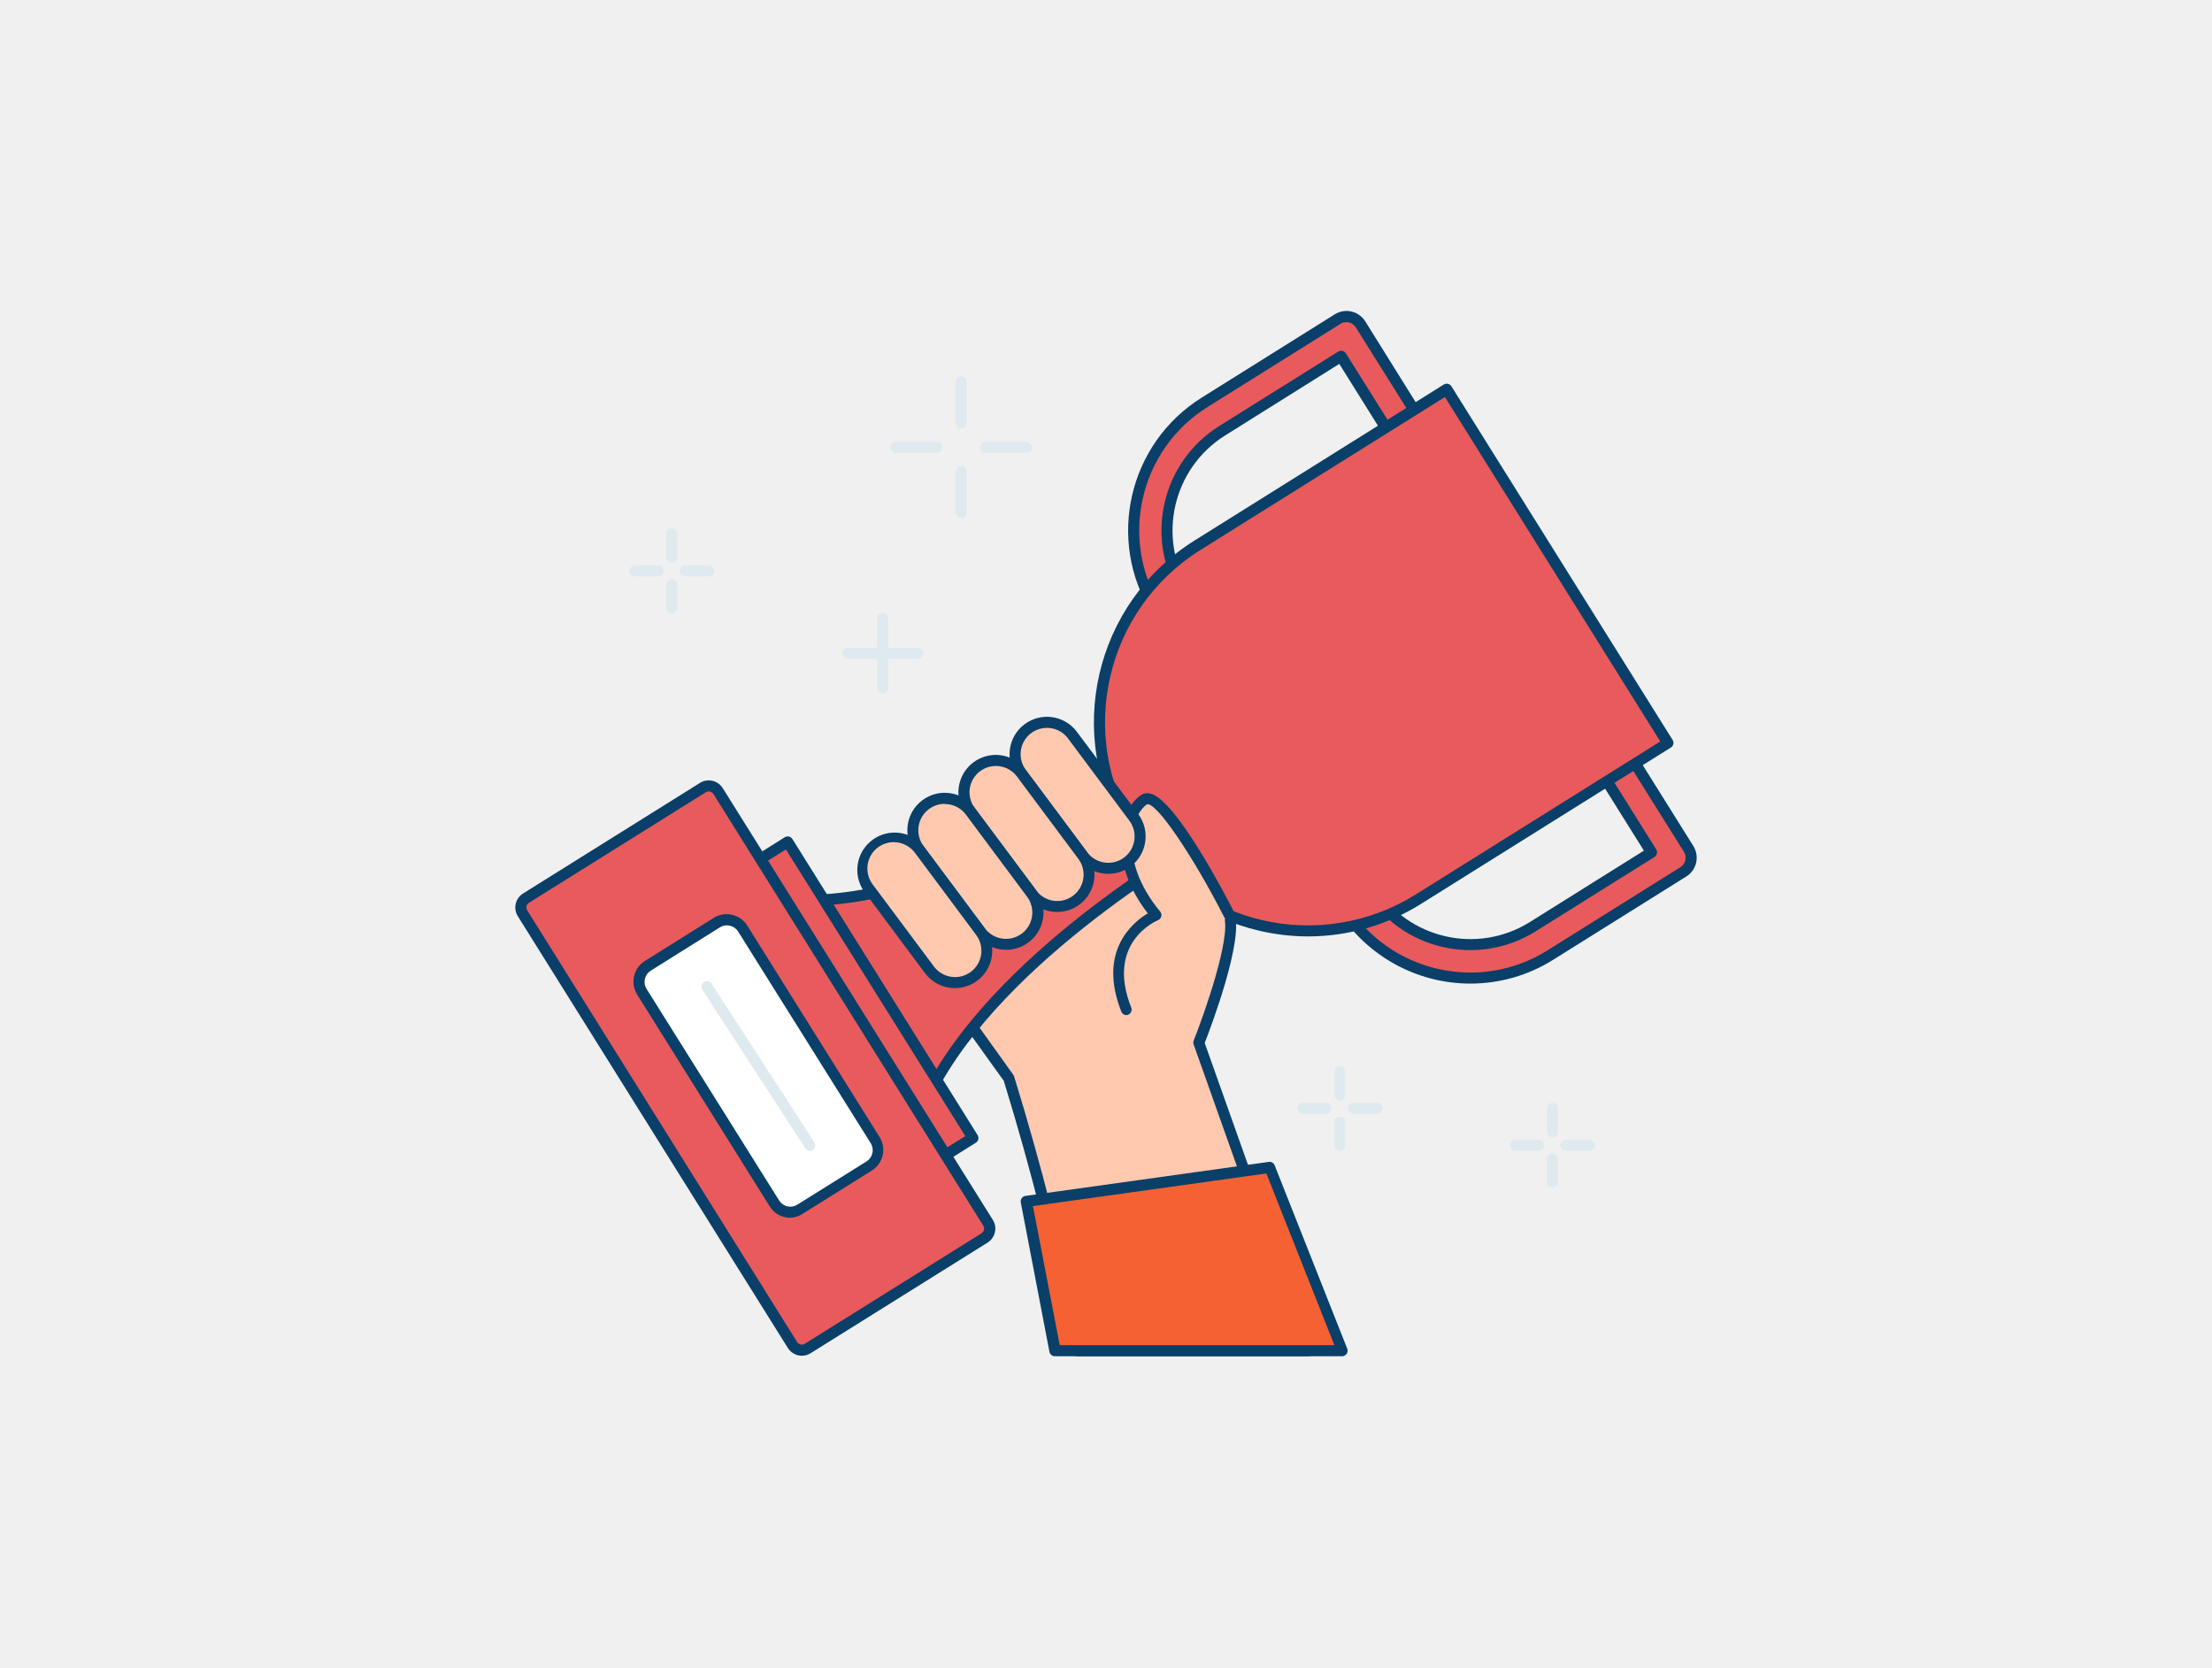
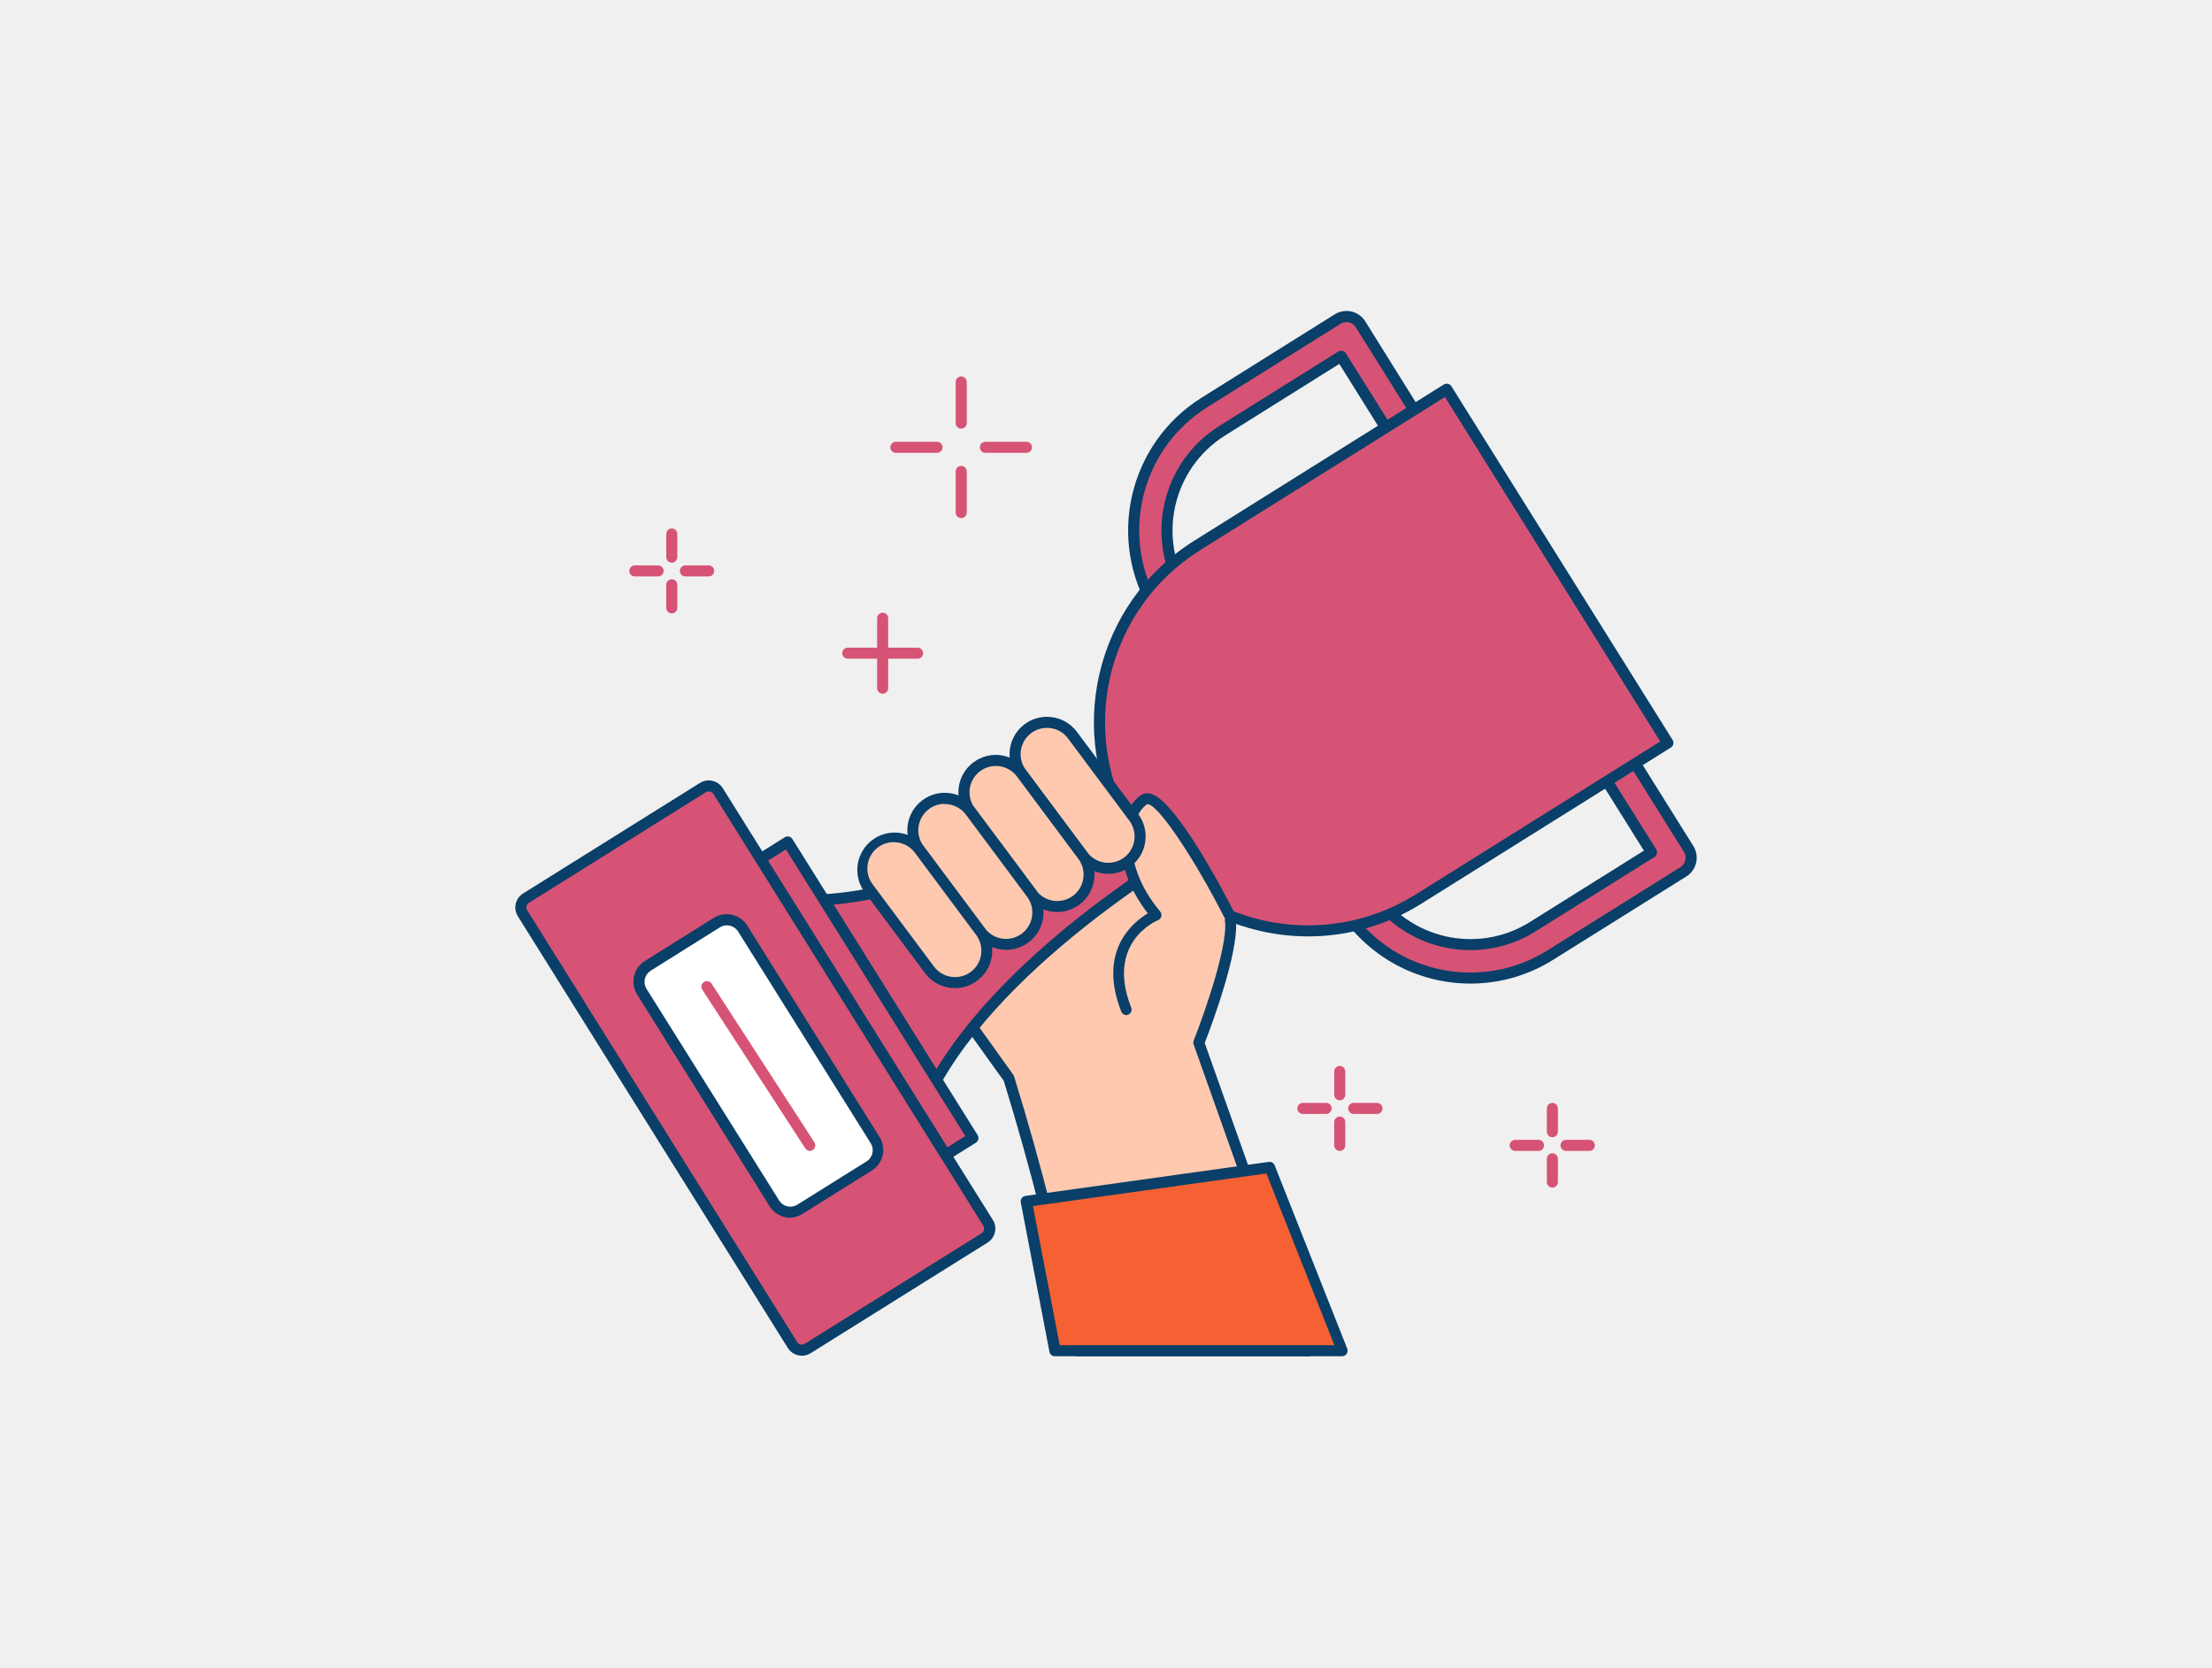
<svg xmlns="http://www.w3.org/2000/svg" viewBox="0 0 400 300" width="406" height="306" class="illustration styles_illustrationTablet__1DWOa">
  <g id="_176_winner_outline" data-name="#176_winner_outline">
    <path d="M194.86,243.49h41.71l-19.78-55.7s7.18-18.2,5.52-23.07-25.5-30.07-30.63-29.81-31.54,21.86-32.06,24.68,21.79,33.07,22.82,34.61A481.26,481.26,0,0,1,194.86,243.49Z" fill="#ffc9b0" />
    <path d="M236.57,244.49H194.86a1,1,0,0,1-1-.81,486.62,486.62,0,0,0-12.35-49c-.24-.34-.85-1.19-1.74-2.41-18-24.91-21.46-31.14-21.15-32.82.61-3.34,27.41-25.22,33-25.5h.1c5.89,0,29.72,25.22,31.52,30.48,1.66,4.84-4.2,20.36-5.39,23.42l19.66,55.34a1,1,0,0,1-.13.91A1,1,0,0,1,236.57,244.49Zm-40.89-2h39.48l-19.31-54.37a1,1,0,0,1,0-.7c2-5,6.77-18.67,5.5-22.38-.74-2.17-6.79-9.39-13.78-16.45-8.78-8.87-14.26-12.81-15.85-12.68-4.51.22-29.74,20.49-31.11,23.84.18,1.4,4,8,20.8,31.3,1,1.42,1.69,2.35,1.85,2.59a1.15,1.15,0,0,1,.12.25A483.56,483.56,0,0,1,195.68,242.49Z" fill="#093f68" />
-     <path d="M219.32,150l-8.4-13.42S177.7,160.13,149,162l10.18,16.27,10.18,16.28C183.56,169.5,219.32,150,219.32,150Z" fill="#E95A5C" />
+     <path d="M219.32,150l-8.4-13.42S177.7,160.13,149,162l10.18,16.27,10.18,16.28C183.56,169.5,219.32,150,219.32,150Z" fill="#d65375" />
    <path d="M169.37,195.51a1,1,0,0,1-.85-.47l-20.36-32.55a1,1,0,0,1,.78-1.53c28.09-1.78,61.07-25,61.4-25.25a1,1,0,0,1,.77-.16,1,1,0,0,1,.65.45l8.4,13.42a1,1,0,0,1-.36,1.41c-.36.2-35.67,19.7-49.56,44.17a1,1,0,0,1-.85.51Zm-18.64-32.68,18.61,29.75c7.55-12.48,20.24-23.43,29.73-30.53a193.43,193.43,0,0,1,18.84-12.45L210.62,138a193.28,193.28,0,0,1-19.44,11.5C180.65,154.88,165.25,161.5,150.73,162.83Z" fill="#093f68" />
-     <rect x="124.57" y="176.55" width="63.15" height="7.18" transform="translate(226.04 -47.78) rotate(57.97)" fill="#E95A5C" />
+     <rect x="124.57" y="176.55" width="63.15" height="7.18" transform="translate(226.04 -47.78) rotate(57.97)" fill="#d65375" />
    <path d="M169.85,209.81a.78.78,0,0,1-.22,0,1,1,0,0,1-.63-.44l-33.49-53.53a1,1,0,0,1,.32-1.38l6.08-3.81a1.07,1.07,0,0,1,.76-.13,1,1,0,0,1,.62.45l33.49,53.53a1,1,0,0,1-.31,1.38l-6.09,3.81A1,1,0,0,1,169.85,209.81Zm-32.11-54.22,32.43,51.84,4.39-2.75-32.44-51.83Z" fill="#093f68" />
-     <rect x="88.56" y="171.52" width="96.05" height="41.7" rx="1.98" transform="translate(227.23 -25.45) rotate(57.97)" fill="#E95A5C" />
+     <rect x="88.56" y="171.52" width="96.05" height="41.7" rx="1.98" transform="translate(227.23 -25.45) rotate(57.97)" fill="#d65375" />
    <path d="M145,244.4a3,3,0,0,1-2.53-1.4h0L93.64,164.93a3,3,0,0,1-.38-2.25,3,3,0,0,1,1.32-1.86l32-20a3,3,0,0,1,4.11.94l48.84,78.07a2.92,2.92,0,0,1,.38,2.25,3,3,0,0,1-1.32,1.86l-32,20A3,3,0,0,1,145,244.4Zm-.84-2.46a1,1,0,0,0,1.35.31l32-20a1,1,0,0,0,.31-1.35L129,142.81a1,1,0,0,0-1.35-.31l-32,20a1,1,0,0,0-.44.61,1,1,0,0,0,.12.74Z" fill="#093f68" />
    <rect x="111.21" y="181.25" width="51.91" height="21.53" rx="3.39" transform="translate(227.19 -26.11) rotate(57.97)" fill="#fff" />
    <path d="M142.89,219.45a4.19,4.19,0,0,1-1-.12,4.31,4.31,0,0,1-2.74-2h0l-23.94-38.25a4.41,4.41,0,0,1,1.4-6.06l12.5-7.82a4.4,4.4,0,0,1,6,1.39l23.94,38.26a4.4,4.4,0,0,1-1.39,6.06l-12.51,7.82A4.37,4.37,0,0,1,142.89,219.45Zm-2-3.13a2.38,2.38,0,0,0,3.3.76l12.51-7.82a2.39,2.39,0,0,0,.75-3.3L133.48,167.7a2.4,2.4,0,0,0-3.3-.76l-12.5,7.83a2.38,2.38,0,0,0-.76,3.3Z" fill="#093f68" />
-     <path d="M209.15,109.63A27.33,27.33,0,0,1,217.81,72l24.06-15a3,3,0,0,1,4.15,1L258.9,78.51a3,3,0,0,1-5.11,3.2l-11.28-18L221,77.13a21.29,21.29,0,0,0-6.75,29.31,3,3,0,1,1-5.11,3.19Z" fill="#E95A5C" />
+     <path d="M209.15,109.63A27.33,27.33,0,0,1,217.81,72l24.06-15a3,3,0,0,1,4.15,1L258.9,78.51a3,3,0,0,1-5.11,3.2l-11.28-18L221,77.13a21.29,21.29,0,0,0-6.75,29.31,3,3,0,1,1-5.11,3.19Z" fill="#d65375" />
    <path d="M211.72,112.05a4,4,0,0,1-3.42-1.89,28.32,28.32,0,0,1,9-39l24.06-15.06a4,4,0,0,1,5.53,1.28L259.75,78a4,4,0,0,1-6.81,4.26L242.19,65.06,221.54,78a20.29,20.29,0,0,0-6.43,27.93,4,4,0,0,1-3.39,6.14Zm31.74-54.54a2,2,0,0,0-1.06.31L218.34,72.87A26.32,26.32,0,0,0,210,109.1h0a2,2,0,1,0,3.41-2.13,22.29,22.29,0,0,1,7.07-30.68L242,62.83a1,1,0,0,1,.76-.12,1,1,0,0,1,.62.44l11.28,18a2,2,0,0,0,1.25.89,2,2,0,0,0,2.16-3L245.18,58.46A2,2,0,0,0,243.46,57.51Z" fill="#093f68" />
-     <path d="M242.73,163.3a3,3,0,1,1,5.11-3.19,21.29,21.29,0,0,0,29.31,6.74l21.5-13.45-11.28-18a3,3,0,1,1,5.11-3.2l12.88,20.58a3,3,0,0,1-1,4.15L280.34,172A27.31,27.31,0,0,1,242.73,163.3Z" fill="#E95A5C" />
+     <path d="M242.73,163.3a3,3,0,1,1,5.11-3.19,21.29,21.29,0,0,0,29.31,6.74l21.5-13.45-11.28-18a3,3,0,1,1,5.11-3.2l12.88,20.58a3,3,0,0,1-1,4.15L280.34,172A27.31,27.31,0,0,1,242.73,163.3Z" fill="#d65375" />
    <path d="M265.91,177.11a28.32,28.32,0,0,1-24-13.28h0a4,4,0,1,1,6.81-4.25A20.3,20.3,0,0,0,276.62,166l20.65-12.93-10.75-17.17a4,4,0,0,1,1.27-5.54,4,4,0,0,1,5.54,1.28l12.87,20.58a4,4,0,0,1-1.27,5.53l-24.06,15.05A28.11,28.11,0,0,1,265.91,177.11Zm-22.33-14.34a26.31,26.31,0,0,0,36.23,8.35l24.06-15.06a2,2,0,0,0,.89-1.25,2,2,0,0,0-.25-1.52l-12.88-20.58a2,2,0,0,0-2.77-.64,2,2,0,0,0-.64,2.77l11.27,18a1,1,0,0,1-.31,1.38l-21.5,13.45A22.3,22.3,0,0,1,247,160.64a2,2,0,1,0-3.41,2.13Z" fill="#093f68" />
-     <path d="M205.36,80.3h75.43a0,0,0,0,1,0,0v53.18a37.72,37.72,0,0,1-37.72,37.72h0a37.72,37.72,0,0,1-37.72-37.72V80.3a0,0,0,0,1,0,0Z" transform="translate(220.75 -147.02) rotate(57.97)" fill="#E95A5C" />
+     <path d="M205.36,80.3h75.43a0,0,0,0,1,0,0v53.18a37.72,37.72,0,0,1-37.72,37.72h0a37.72,37.72,0,0,1-37.72-37.72V80.3a0,0,0,0,1,0,0Z" transform="translate(220.75 -147.02) rotate(57.97)" fill="#d65375" />
    <path d="M236.6,168.58a39,39,0,0,1-8.76-1,38.51,38.51,0,0,1-24.14-17.2h0A38.76,38.76,0,0,1,216,97l45.08-28.21a1,1,0,0,1,1.38.32l40,63.94a1,1,0,0,1,.13.76,1,1,0,0,1-.45.62l-45.08,28.21A38.45,38.45,0,0,1,236.6,168.58Zm24.69-97.53L217.05,98.72a36.76,36.76,0,0,0-11.65,50.6h0A36.7,36.7,0,0,0,256,161l44.23-27.67Z" fill="#093f68" />
-     <path d="M146.46,207.36a1,1,0,0,1-.84-.46L127,178.21a1,1,0,0,1,1.68-1.09l18.59,28.69a1,1,0,0,1-.3,1.39A1,1,0,0,1,146.46,207.36Z" fill="#dfeaef" />
+     <path d="M146.46,207.36a1,1,0,0,1-.84-.46L127,178.21a1,1,0,0,1,1.68-1.09l18.59,28.69a1,1,0,0,1-.3,1.39A1,1,0,0,1,146.46,207.36Z" fill="#D65375" />
    <path d="M222.31,164.72s-11.84-23.25-15.43-20.85-5.64,11.62,2.22,20.85c0,0-10.47,4.27-5.4,17.09" fill="#ffc9b0" />
    <path d="M203.7,182.81a1,1,0,0,1-.93-.63c-4.3-10.89,2-16.11,4.79-17.77-3.67-4.72-5.39-10.06-4.72-14.83.4-2.91,1.71-5.36,3.49-6.55a2.1,2.1,0,0,1,1.76-.25c4.57,1.19,13.39,18.1,15.11,21.48a1,1,0,0,1-1.79.91c-5.73-11.25-12.38-21-14-20.47-1.29.86-2.3,2.84-2.62,5.16-.63,4.52,1.21,9.7,5,14.21a1,1,0,0,1-.38,1.57c-.39.16-9.48,4.09-4.85,15.8a1,1,0,0,1-.57,1.3A.92.92,0,0,1,203.7,182.81Z" fill="#093f68" />
    <rect x="189.1" y="128.03" width="11.53" height="30.08" rx="5.76" transform="translate(-46.87 144.86) rotate(-36.71)" fill="#ffc9b0" />
    <path d="M200.42,157.26a6.73,6.73,0,0,1-5.43-2.71L183.9,139.67a6.76,6.76,0,0,1,10.84-8.08l11.09,14.87a6.78,6.78,0,0,1-1.38,9.47h0A6.74,6.74,0,0,1,200.42,157.26Zm-11.11-26.39a4.76,4.76,0,0,0-3.81,7.61l11.09,14.87a4.76,4.76,0,0,0,7.64-5.69l-11.1-14.88a4.7,4.7,0,0,0-3.13-1.86A4,4,0,0,0,189.31,130.87Zm14.54,24.25h0Z" fill="#093f68" />
    <rect x="179.86" y="134.92" width="11.53" height="30.08" rx="5.76" transform="translate(-52.82 140.7) rotate(-36.71)" fill="#ffc9b0" />
    <path d="M191.18,164.16a8.54,8.54,0,0,1-1-.07,6.75,6.75,0,0,1-4.44-2.65l-11.09-14.88a6.76,6.76,0,0,1,10.84-8.08l11.09,14.87a6.77,6.77,0,0,1-1.38,9.47h0A6.71,6.71,0,0,1,191.18,164.16Zm-11.11-26.4a4.76,4.76,0,0,0-3.81,7.61l11.09,14.87a4.76,4.76,0,0,0,6.67,1h0a4.77,4.77,0,0,0,1-6.66L183.9,139.67a4.75,4.75,0,0,0-3.14-1.86A4,4,0,0,0,180.07,137.76Z" fill="#093f68" />
    <rect x="170.62" y="141.81" width="11.53" height="30.08" rx="5.76" transform="translate(-58.78 136.55) rotate(-36.71)" fill="#ffc9b0" />
    <path d="M181.94,171a6.76,6.76,0,0,1-5.43-2.71l-11.09-14.88a6.76,6.76,0,0,1,10.84-8.08l11.09,14.87a6.75,6.75,0,0,1-5.41,10.8Zm-11.11-26.39a4.72,4.72,0,0,0-2.84.94,4.78,4.78,0,0,0-1,6.67l11.09,14.87a4.77,4.77,0,0,0,6.67,1,4.77,4.77,0,0,0,1-6.66l-11.09-14.88a4.73,4.73,0,0,0-3.14-1.86A4,4,0,0,0,170.83,144.65Z" fill="#093f68" />
    <rect x="161.38" y="148.7" width="11.53" height="30.08" rx="5.76" transform="translate(-64.73 132.39) rotate(-36.71)" fill="#ffc9b0" />
    <path d="M172.7,177.93a6.77,6.77,0,0,1-5.43-2.71l-11.09-14.88A6.76,6.76,0,0,1,167,152.26l11.09,14.87a6.76,6.76,0,0,1-5.41,10.8Zm-11.11-26.4a4.77,4.77,0,0,0-3.81,7.61L168.87,174a4.77,4.77,0,0,0,6.67,1,4.77,4.77,0,0,0,1-6.66l-11.09-14.88a4.78,4.78,0,0,0-3.13-1.87A5.62,5.62,0,0,0,161.59,151.53Z" fill="#093f68" />
    <polygon points="190.8 243.49 185.62 216.49 229.65 210.34 242.77 243.49 190.8 243.49" fill="#f56132" />
    <path d="M242.77,244.49h-52a1,1,0,0,1-1-.81l-5.18-27a1,1,0,0,1,.17-.77,1,1,0,0,1,.67-.41l44-6.15a1,1,0,0,1,1.07.62l13.12,33.15a1,1,0,0,1-.1.93A1,1,0,0,1,242.77,244.49Zm-51.14-2H241.3L229,211.44l-42.21,5.9Z" fill="#093f68" />
-     <path d="M242.27,198.21a1,1,0,0,1-1-1V193a1,1,0,0,1,2,0v4.21A1,1,0,0,1,242.27,198.21Z" fill="#dfeaef" />
-     <path d="M242.27,207.36a1,1,0,0,1-1-1v-4.21a1,1,0,0,1,2,0v4.21A1,1,0,0,1,242.27,207.36Z" fill="#dfeaef" />
-     <path d="M249,200.68h-4.21a1,1,0,0,1,0-2H249a1,1,0,0,1,0,2Z" fill="#dfeaef" />
-     <path d="M239.8,200.68h-4.2a1,1,0,1,1,0-2h4.2a1,1,0,0,1,0,2Z" fill="#dfeaef" />
-     <path d="M280.72,204.89a1,1,0,0,1-1-1v-4.21a1,1,0,0,1,2,0v4.21A1,1,0,0,1,280.72,204.89Z" fill="#dfeaef" />
-     <path d="M280.72,214a1,1,0,0,1-1-1v-4.21a1,1,0,0,1,2,0V213A1,1,0,0,1,280.72,214Z" fill="#dfeaef" />
-     <path d="M287.4,207.36h-4.21a1,1,0,0,1,0-2h4.21a1,1,0,0,1,0,2Z" fill="#dfeaef" />
-     <path d="M278.25,207.36H274a1,1,0,0,1,0-2h4.21a1,1,0,0,1,0,2Z" fill="#dfeaef" />
-     <path d="M173.82,76.77a1,1,0,0,1-1-1V68.33a1,1,0,1,1,2,0v7.44A1,1,0,0,1,173.82,76.77Z" fill="#dfeaef" />
-     <path d="M173.82,92.94a1,1,0,0,1-1-1V84.5a1,1,0,0,1,2,0v7.44A1,1,0,0,1,173.82,92.94Z" fill="#dfeaef" />
-     <path d="M185.62,81.14h-7.43a1,1,0,0,1,0-2h7.43a1,1,0,0,1,0,2Z" fill="#dfeaef" />
-     <path d="M169.46,81.14H162a1,1,0,0,1,0-2h7.44a1,1,0,0,1,0,2Z" fill="#dfeaef" />
-     <path d="M121.48,101a1,1,0,0,1-1-1V95.81a1,1,0,0,1,2,0V100A1,1,0,0,1,121.48,101Z" fill="#dfeaef" />
-     <path d="M121.48,110.17a1,1,0,0,1-1-1V105a1,1,0,0,1,2,0v4.21A1,1,0,0,1,121.48,110.17Z" fill="#dfeaef" />
-     <path d="M128.15,103.49h-4.21a1,1,0,0,1,0-2h4.21a1,1,0,0,1,0,2Z" fill="#dfeaef" />
-     <path d="M119,103.49H114.8a1,1,0,0,1,0-2H119a1,1,0,0,1,0,2Z" fill="#dfeaef" />
-     <path d="M159.61,124.69a1,1,0,0,1-1-1V111.05a1,1,0,0,1,2,0v12.64A1,1,0,0,1,159.61,124.69Z" fill="#dfeaef" />
-     <path d="M165.93,118.37H153.3a1,1,0,0,1,0-2h12.63a1,1,0,0,1,0,2Z" fill="#dfeaef" />
+     <path d="M242.27,198.21a1,1,0,0,1-1-1V193a1,1,0,0,1,2,0v4.21A1,1,0,0,1,242.27,198.21Z" fill="#D65375" />
+     <path d="M242.27,207.36a1,1,0,0,1-1-1v-4.21a1,1,0,0,1,2,0v4.21A1,1,0,0,1,242.27,207.36Z" fill="#D65375" />
+     <path d="M249,200.68h-4.21a1,1,0,0,1,0-2H249a1,1,0,0,1,0,2Z" fill="#D65375" />
+     <path d="M239.8,200.68h-4.2a1,1,0,1,1,0-2h4.2a1,1,0,0,1,0,2Z" fill="#D65375" />
+     <path d="M280.72,204.89a1,1,0,0,1-1-1v-4.21a1,1,0,0,1,2,0v4.21A1,1,0,0,1,280.72,204.89Z" fill="#D65375" />
+     <path d="M280.72,214a1,1,0,0,1-1-1v-4.21a1,1,0,0,1,2,0V213A1,1,0,0,1,280.72,214Z" fill="#D65375" />
+     <path d="M287.4,207.36h-4.21a1,1,0,0,1,0-2h4.21a1,1,0,0,1,0,2Z" fill="#D65375" />
+     <path d="M278.25,207.36H274a1,1,0,0,1,0-2h4.21a1,1,0,0,1,0,2Z" fill="#D65375" />
+     <path d="M173.82,76.77a1,1,0,0,1-1-1V68.33a1,1,0,1,1,2,0v7.44A1,1,0,0,1,173.82,76.77Z" fill="#D65375" />
+     <path d="M173.82,92.94a1,1,0,0,1-1-1V84.5a1,1,0,0,1,2,0v7.44A1,1,0,0,1,173.82,92.94Z" fill="#D65375" />
+     <path d="M185.62,81.14h-7.43a1,1,0,0,1,0-2h7.43a1,1,0,0,1,0,2Z" fill="#D65375" />
+     <path d="M169.46,81.14H162a1,1,0,0,1,0-2h7.44a1,1,0,0,1,0,2Z" fill="#D65375" />
+     <path d="M121.48,101a1,1,0,0,1-1-1V95.81a1,1,0,0,1,2,0V100A1,1,0,0,1,121.48,101Z" fill="#D65375" />
+     <path d="M121.48,110.17a1,1,0,0,1-1-1V105a1,1,0,0,1,2,0v4.21A1,1,0,0,1,121.48,110.17Z" fill="#D65375" />
+     <path d="M128.15,103.49h-4.21a1,1,0,0,1,0-2h4.21a1,1,0,0,1,0,2Z" fill="#D65375" />
+     <path d="M119,103.49H114.8a1,1,0,0,1,0-2H119a1,1,0,0,1,0,2Z" fill="#D65375" />
+     <path d="M159.61,124.69a1,1,0,0,1-1-1V111.05a1,1,0,0,1,2,0v12.64A1,1,0,0,1,159.61,124.69Z" fill="#D65375" />
+     <path d="M165.93,118.37H153.3a1,1,0,0,1,0-2h12.63a1,1,0,0,1,0,2Z" fill="#D65375" />
  </g>
</svg>
